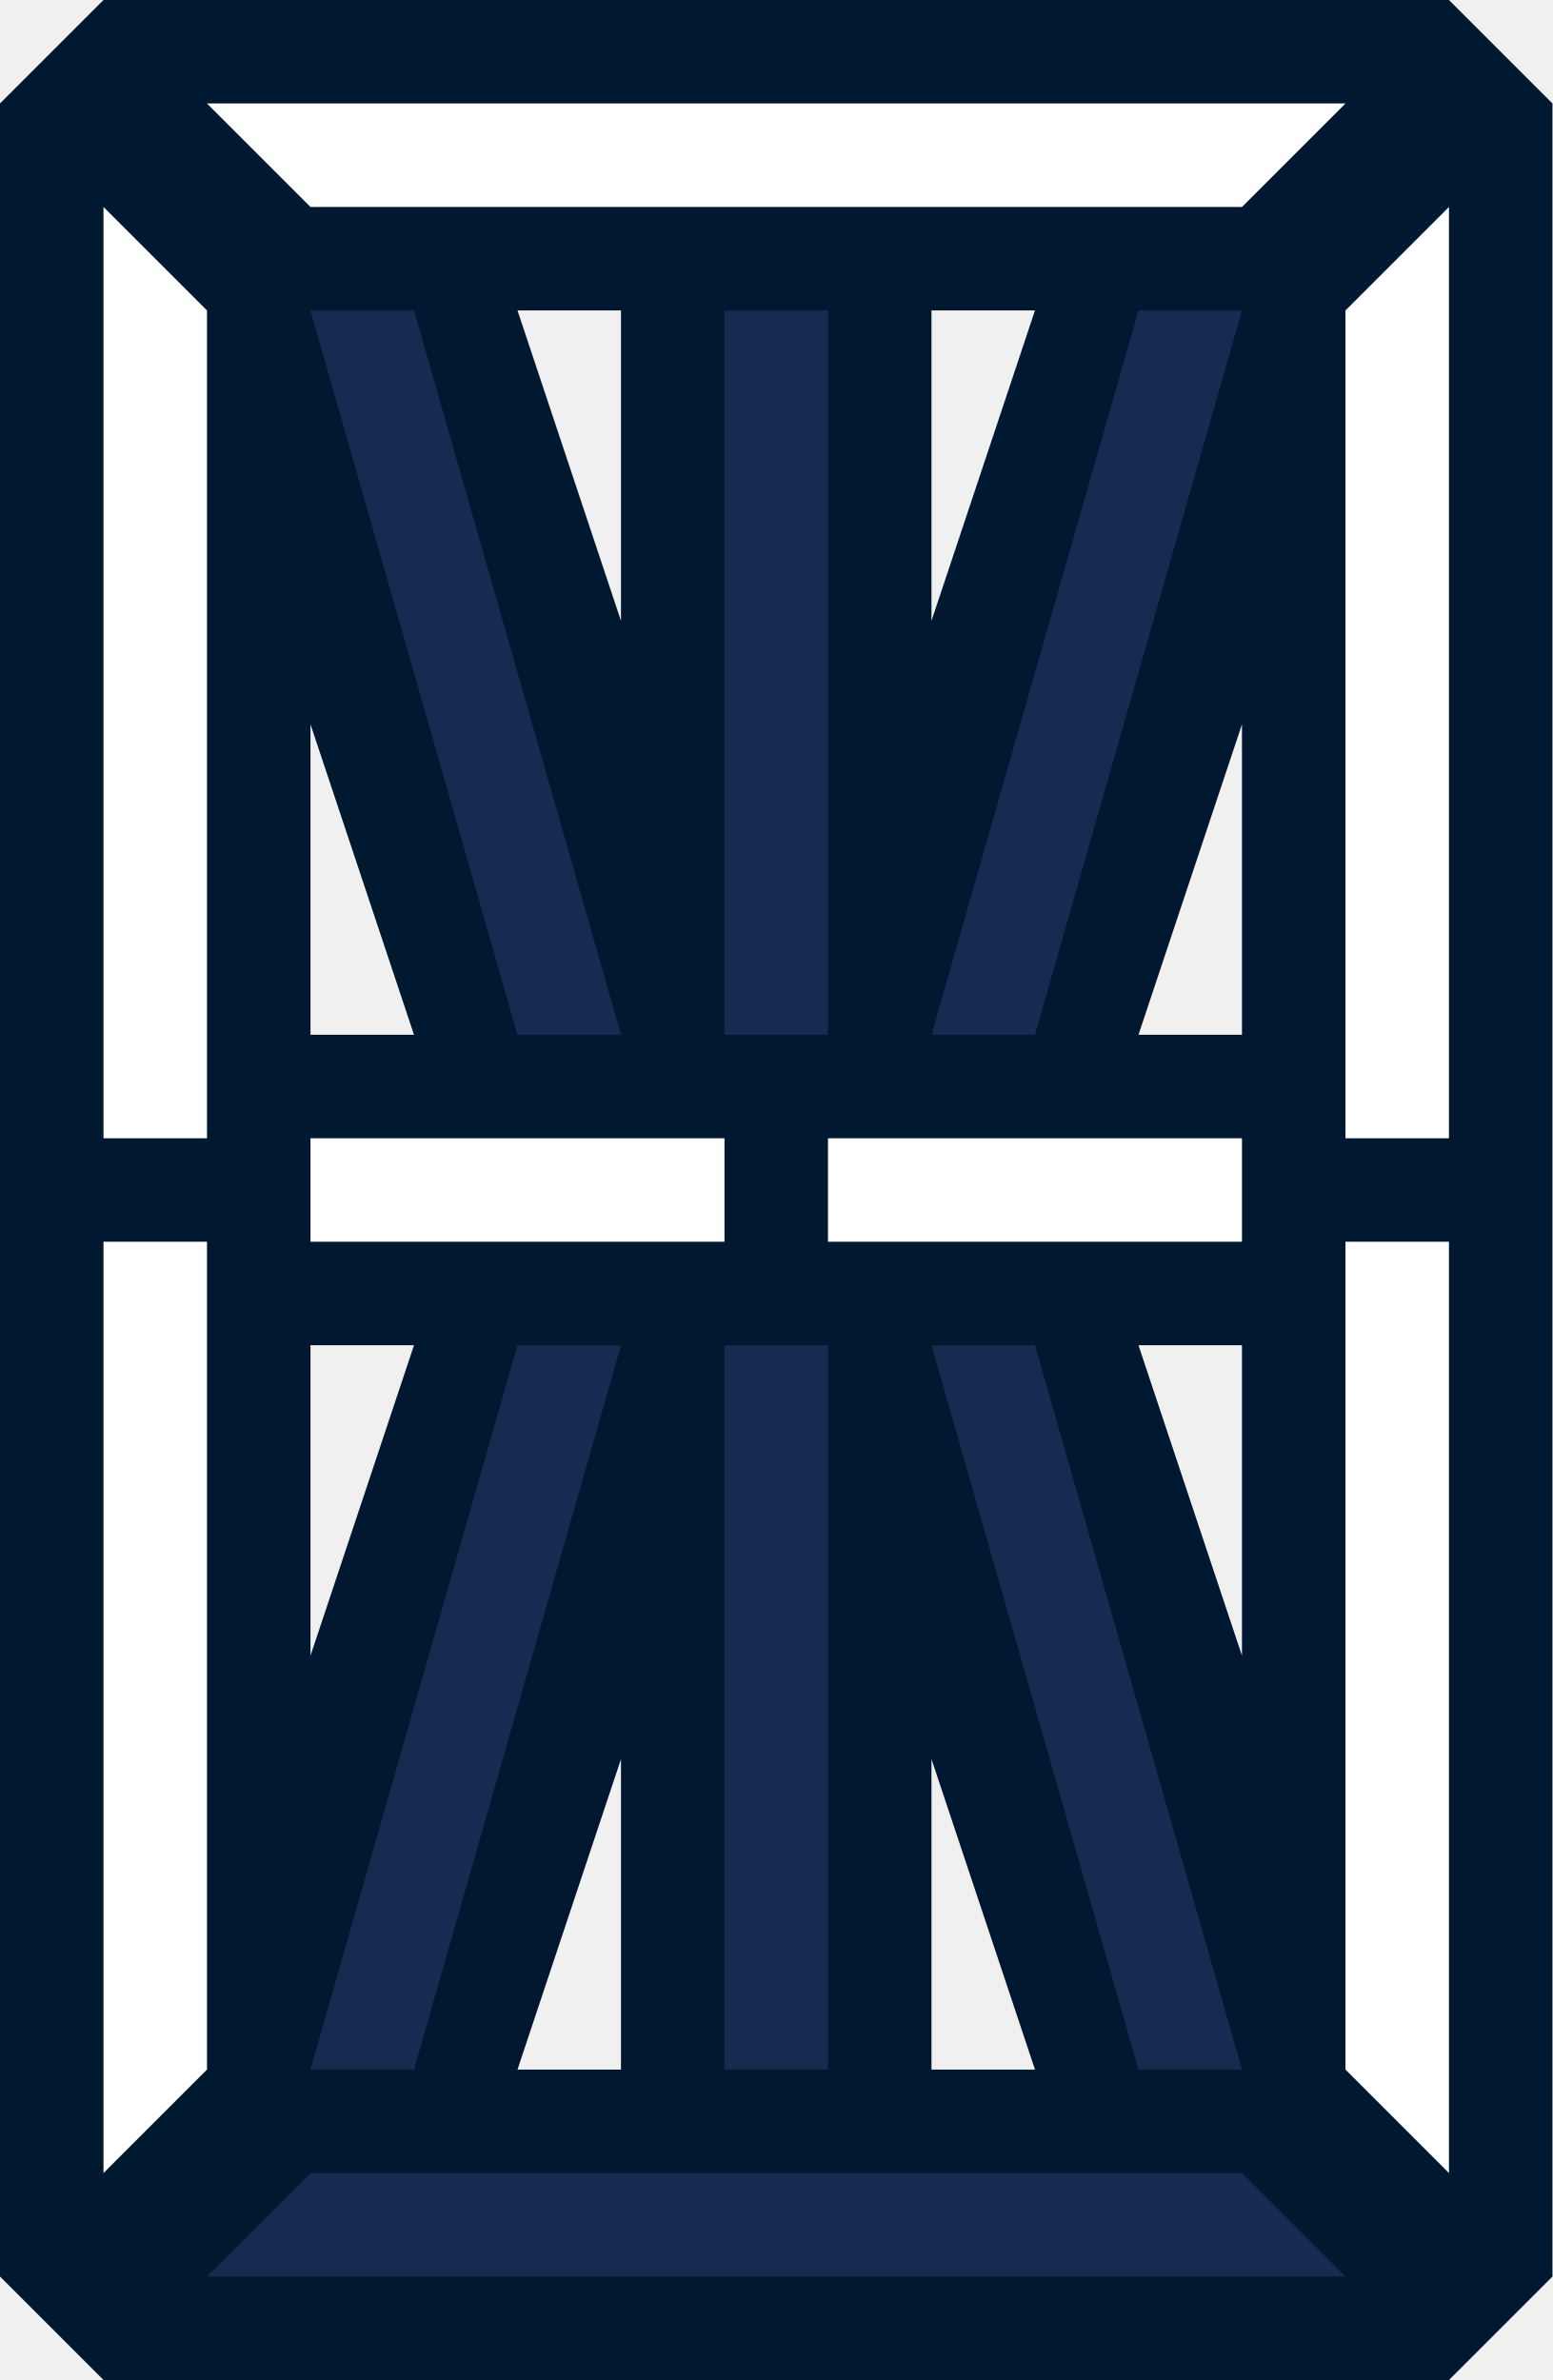
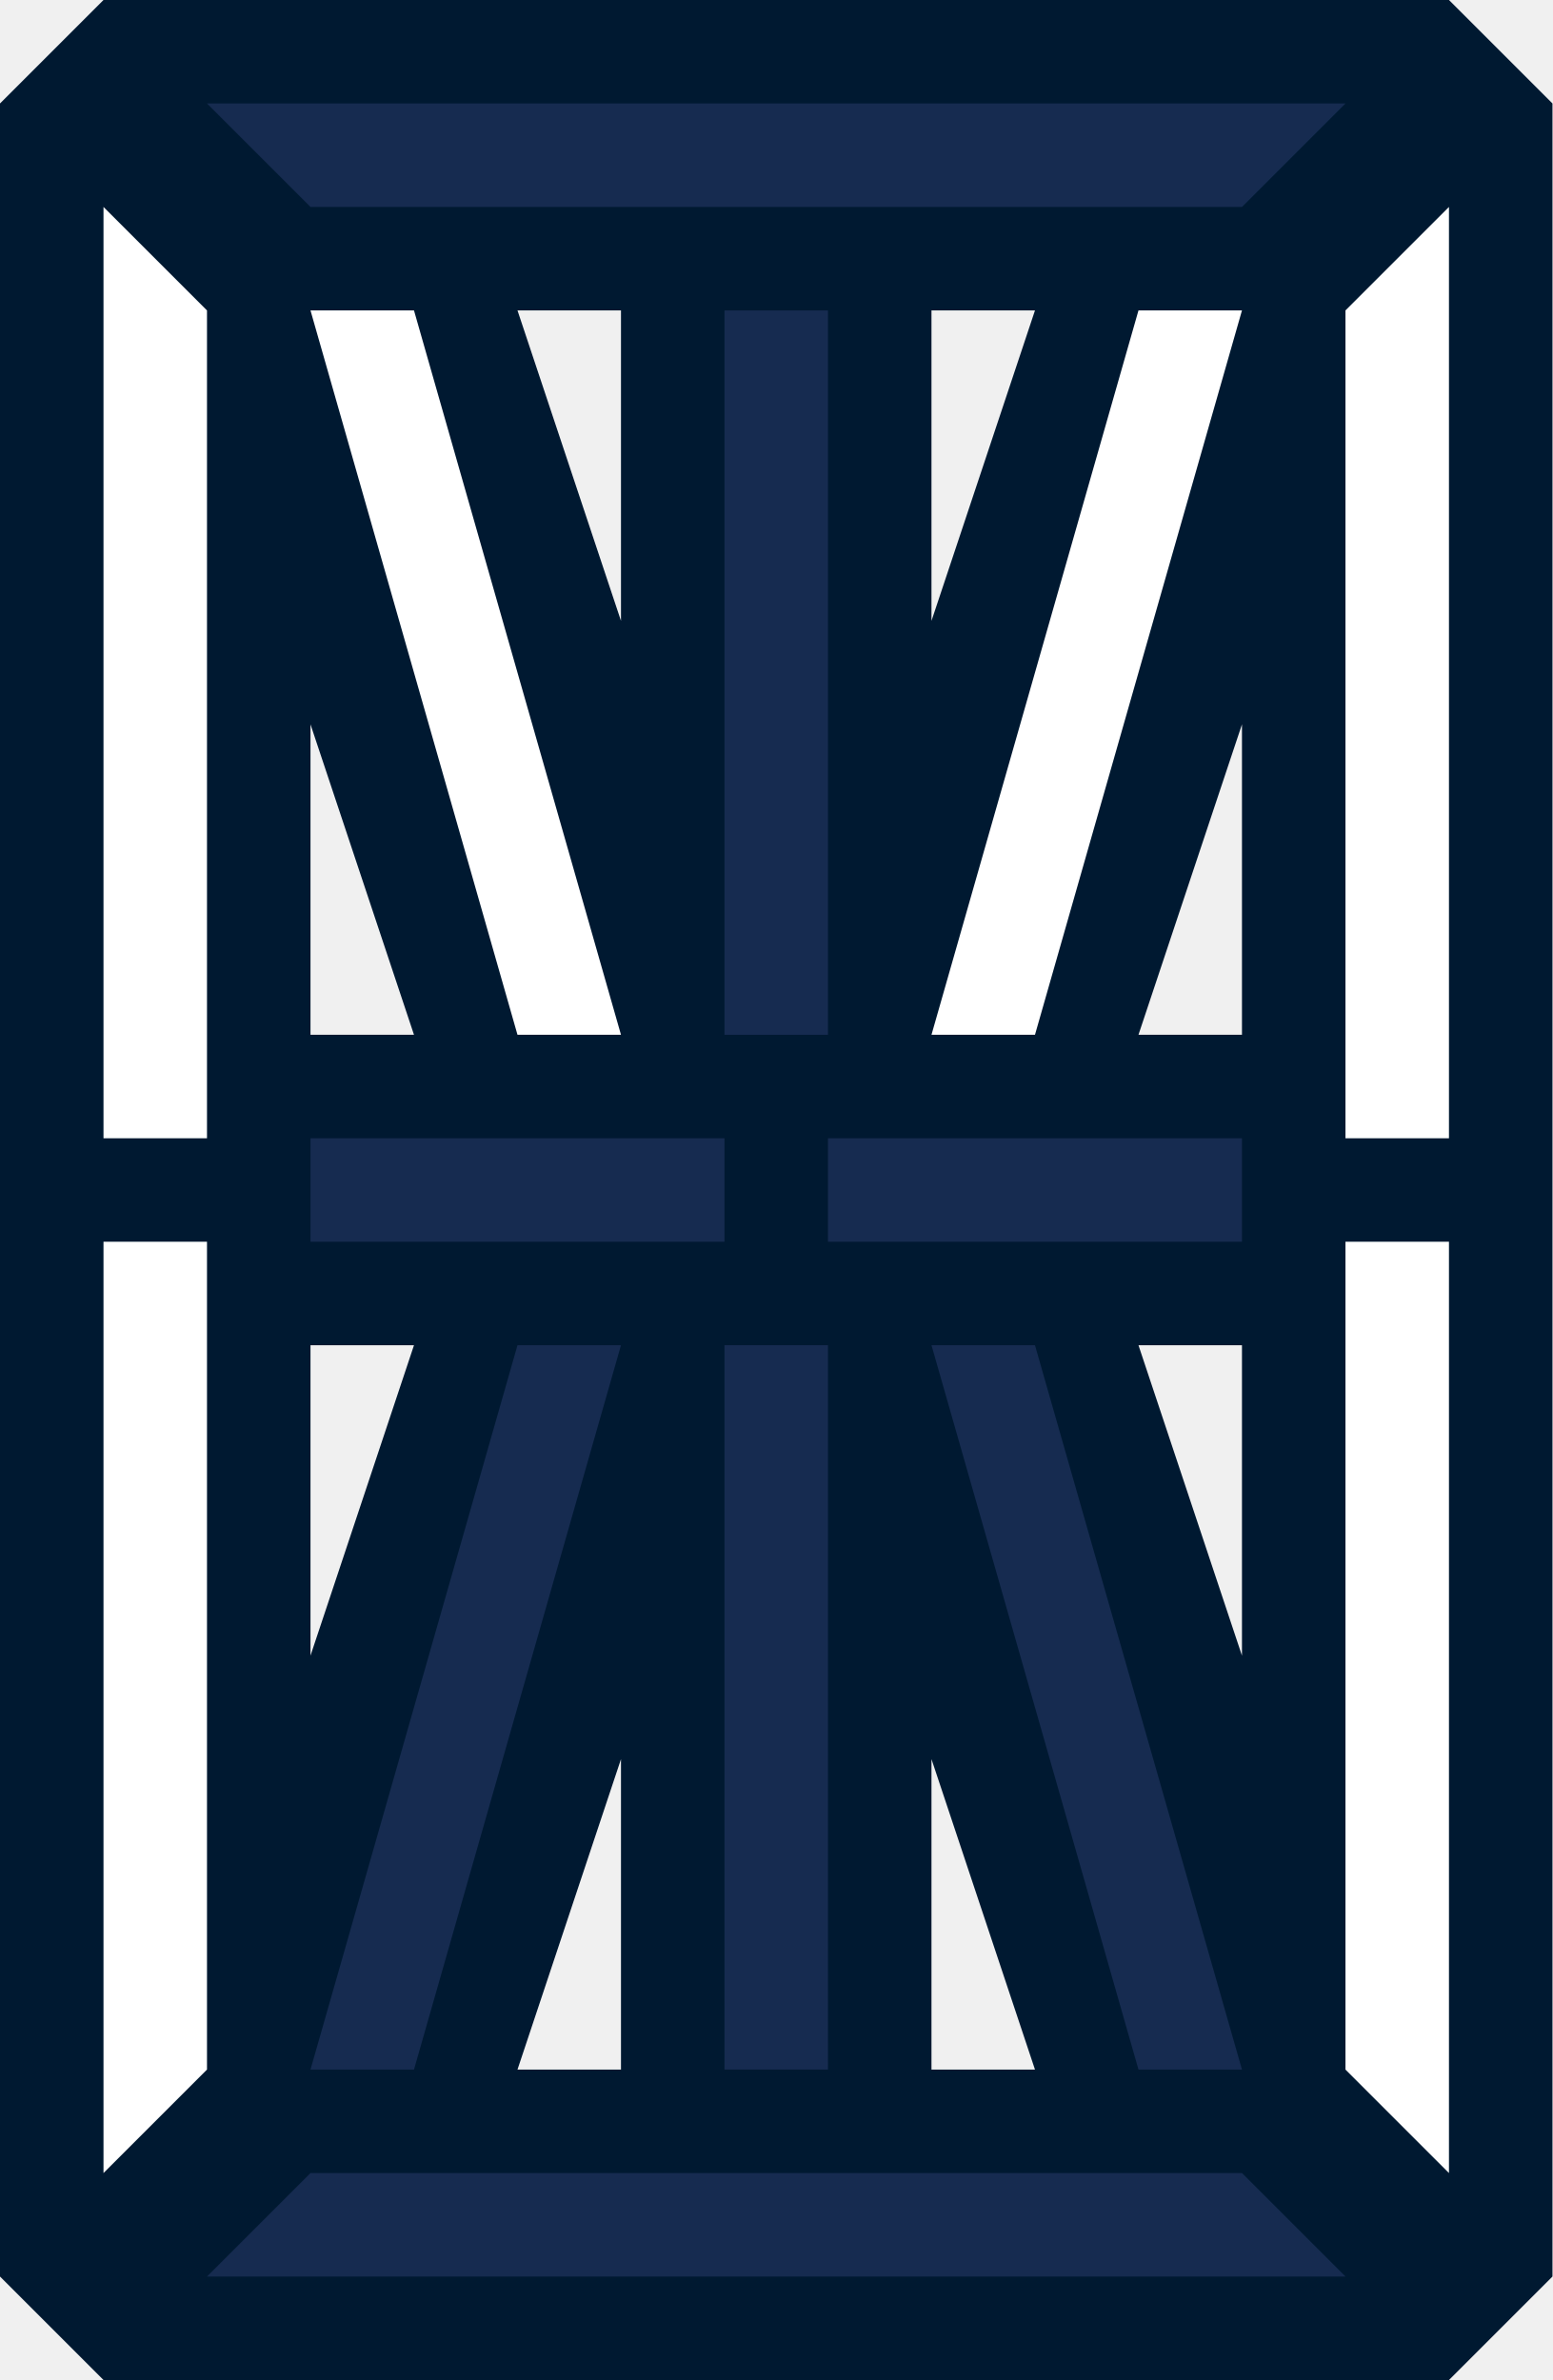
<svg xmlns="http://www.w3.org/2000/svg" width="15" height="23" viewBox="0 0 15 23" version="1.1" id="svg8">
  <defs id="defs2" />
  <path style="fill:#001931;fill-opacity:1;stroke:none;stroke-opacity:1" d="M 1,0 0,1 v 21 l 1,1 h 13 l 1,-1 V 1 L 14,0 Z m 4,3 h 1 v 3 z m 4,0 h 1 L 9,6 Z M 3,7 4,10 H 3 Z m 9,0 v 3 h -1 z m -9,6 h 1 l -1,3 z m 8,0 h 1 v 3 z m -5,4 v 3 H 5 Z m 3,0 1,3 H 9 Z" id="path910" />
-   <path style="fill:#ffffff;fill-opacity:1;stroke:none;stroke-opacity:1" d="m 2,1 1,1 h 9 l 1,-1 z" id="path826" />
+   <path style="fill:#162b50;fill-opacity:1;stroke:none;stroke-opacity:1" d="m 2,1 1,1 h 9 l 1,-1 z" id="path826" />
  <path style="fill:#ffffff;fill-opacity:1;stroke:none;stroke-opacity:1" d="m 1,2 1,1 v 8 H 1 Z" id="path828" />
  <rect style="fill:#162b50;fill-opacity:1;stroke:none;stroke-width:1;stroke-opacity:1" id="rect836" width="1" height="7" x="7" y="3" />
-   <rect style="fill:#ffffff;fill-opacity:1;stroke:none;stroke-width:1;stroke-opacity:1" id="rect838" width="4" height="1" x="3" y="11" />
-   <path style="fill:#162b50;fill-opacity:1;stroke:none;stroke-opacity:1" d="m 9,10 2,-7 h 1 l -2,7 z" id="path840" />
+   <rect style="fill:#162b50;fill-opacity:1;stroke:none;stroke-width:1;stroke-opacity:1" id="rect838" width="4" height="1" x="3" y="11" />
+   <path style="fill:#ffffff;fill-opacity:1;stroke:none;stroke-opacity:1" d="m 9,10 2,-7 h 1 l -2,7 z" id="path840" />
  <path style="fill:#ffffff;fill-opacity:1;stroke:none;stroke-opacity:1" d="m 2,12 v 8 l -1,1 v -9 z" id="path844" />
  <path style="fill:#162b50;fill-opacity:1;stroke:none;stroke-opacity:1" d="m 2,22 1,-1 h 9 l 1,1 z" id="path846" />
  <path style="fill:#ffffff;fill-opacity:1;stroke:none;stroke-opacity:1" d="m 13,20 1,1 v -9 h -1 z" id="path856" />
  <path style="fill:#ffffff;fill-opacity:1;stroke:none;stroke-opacity:1" d="M 13,11 V 3 l 1,-1 v 9 z" id="path858" />
-   <rect style="fill:#ffffff;fill-opacity:1;stroke:none;stroke-width:1;stroke-opacity:1" id="rect860" width="4" height="1" x="8" y="11" />
+   <rect style="fill:#162b50;fill-opacity:1;stroke:none;stroke-width:1;stroke-opacity:1" id="rect860" width="4" height="1" x="8" y="11" />
  <rect style="fill:#162b50;fill-opacity:1;stroke:none;stroke-width:1;stroke-opacity:1" id="rect836-3" width="1" height="7" x="7" y="13" />
-   <path style="fill:#162b50;fill-opacity:1;stroke:none;stroke-opacity:1" d="M 6,10 4,3 H 3 l 2,7 z" id="path840-6" />
+   <path style="fill:#ffffff;fill-opacity:1;stroke:none;stroke-opacity:1" d="M 6,10 4,3 H 3 l 2,7 z" id="path840-6" />
  <path style="fill:#162b50;fill-opacity:1;stroke:none;stroke-opacity:1" d="m 9,13 2,7 h 1 l -2,-7 z" id="path840-7" />
  <path style="fill:#162b50;fill-opacity:1;stroke:none;stroke-opacity:1" d="M 6,13 4,20 H 3 l 2,-7 z" id="path840-6-5" />
</svg>
